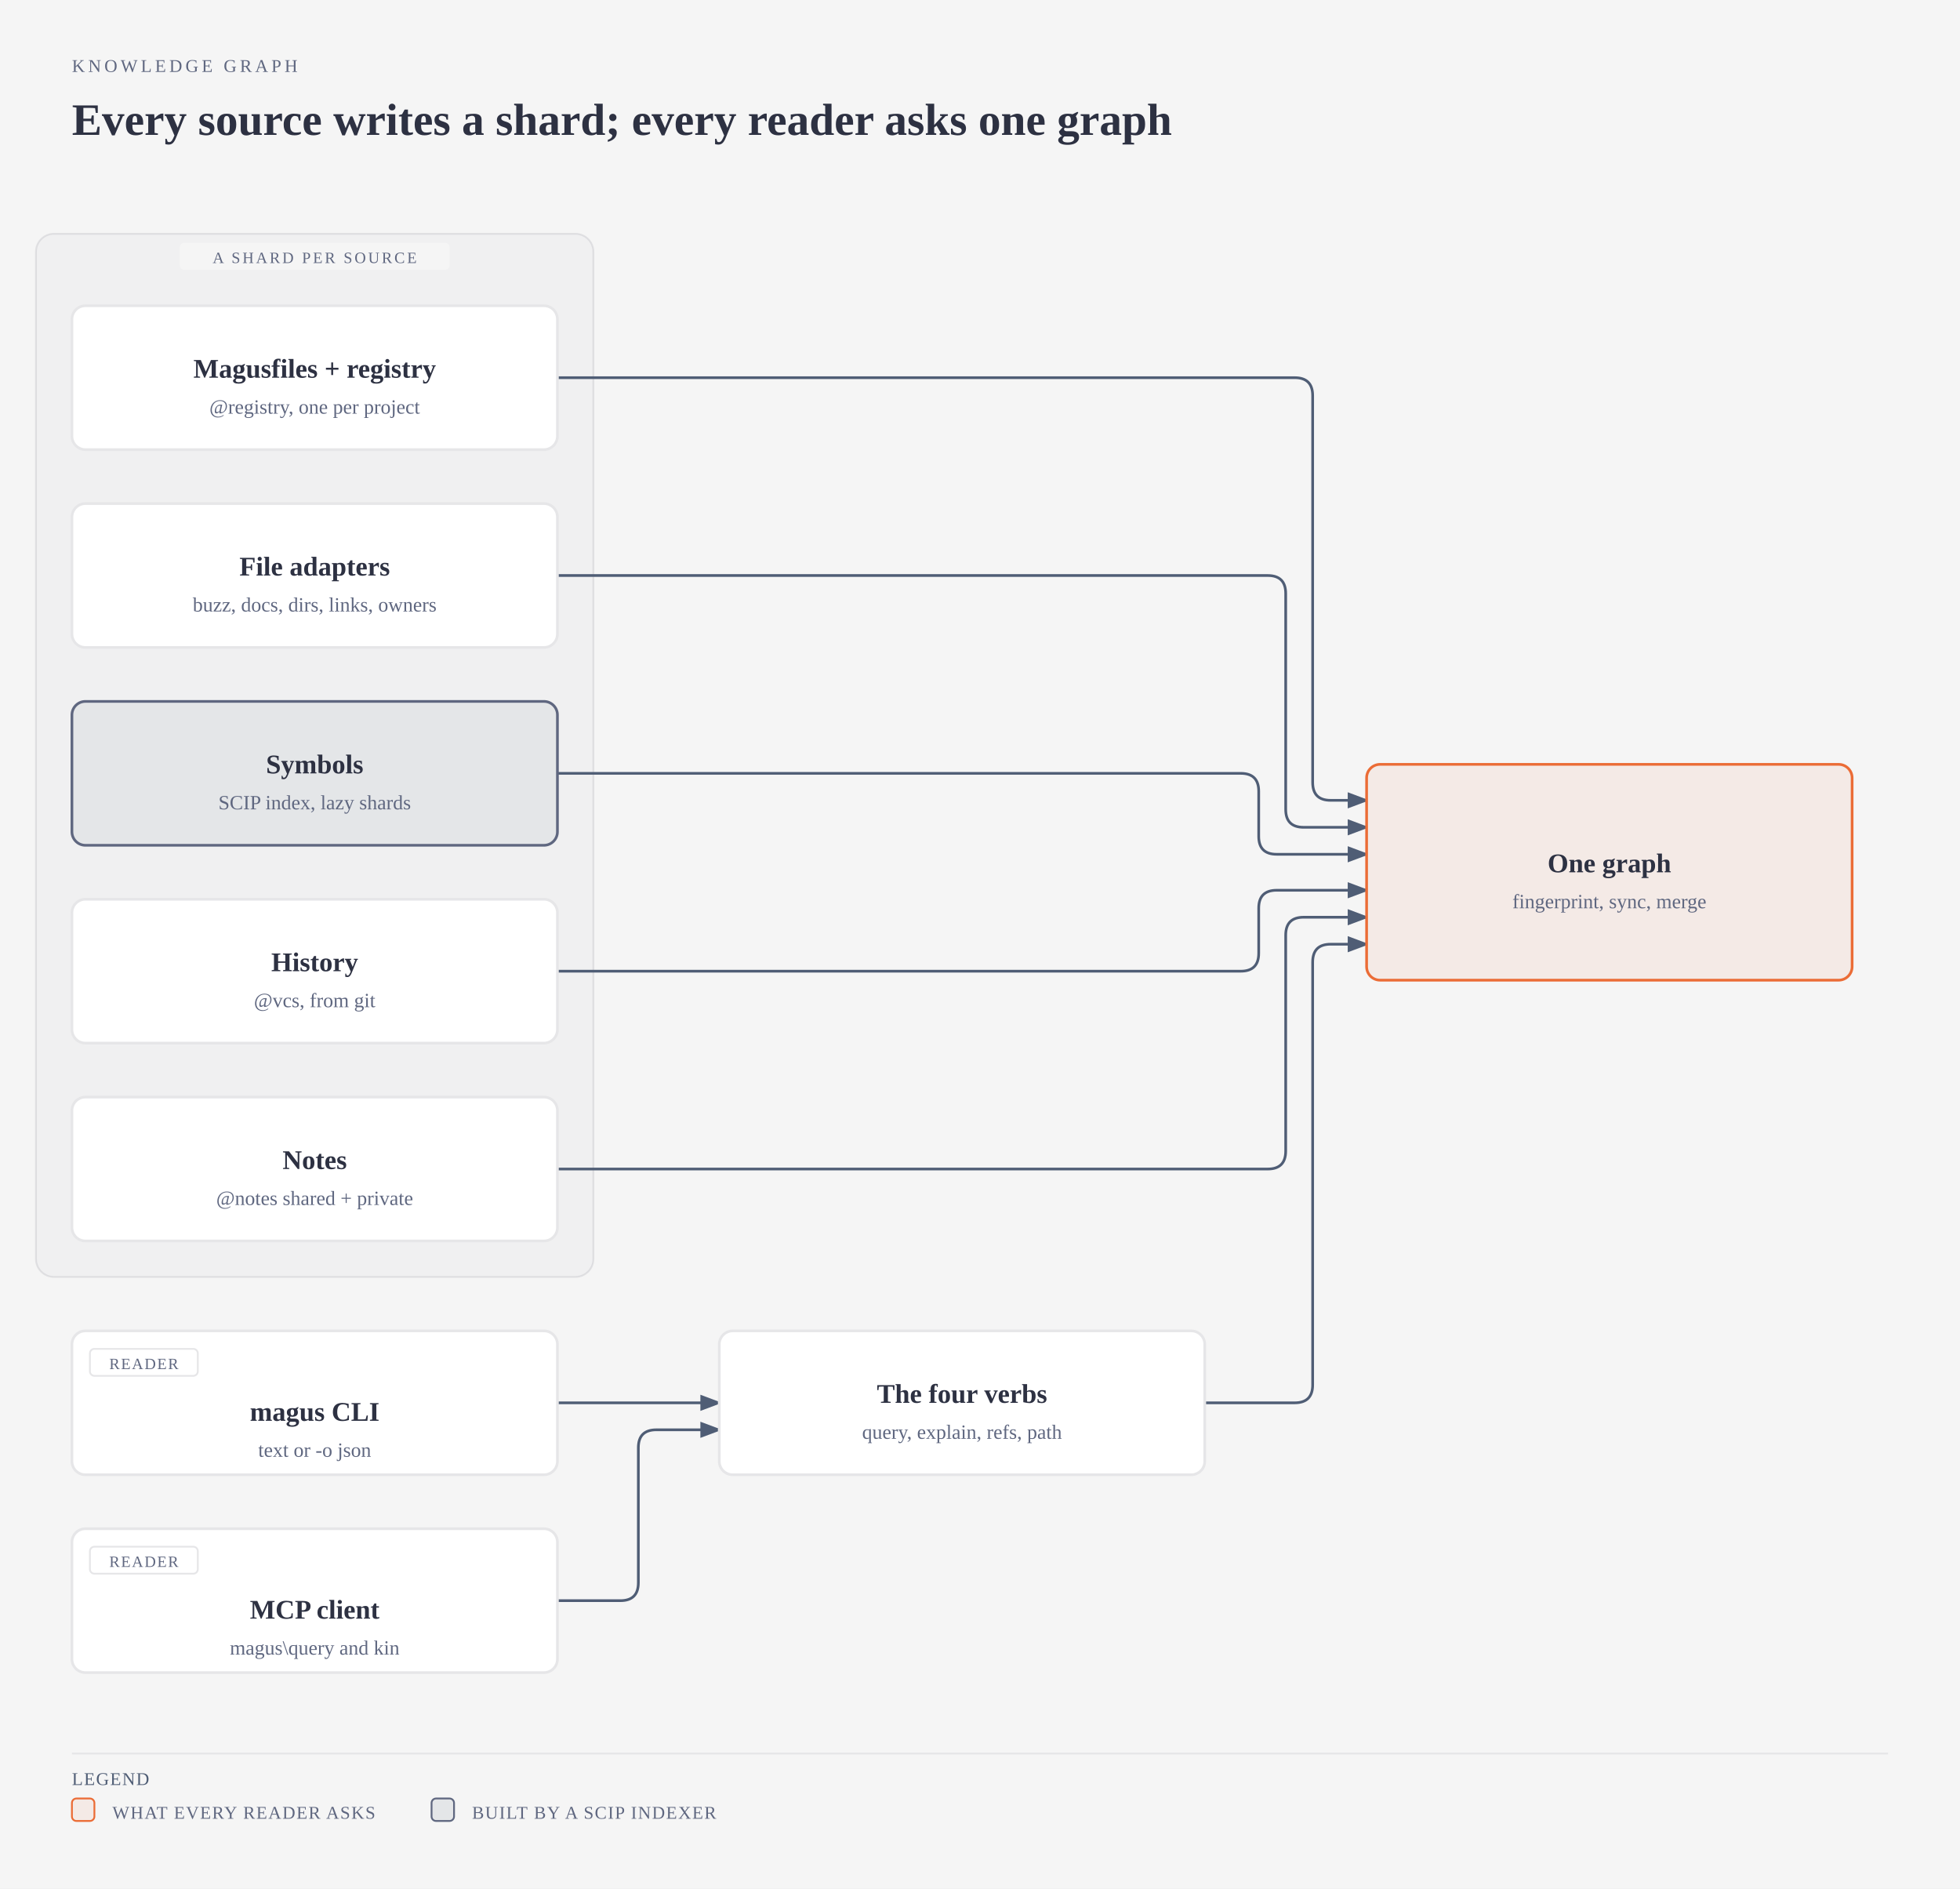
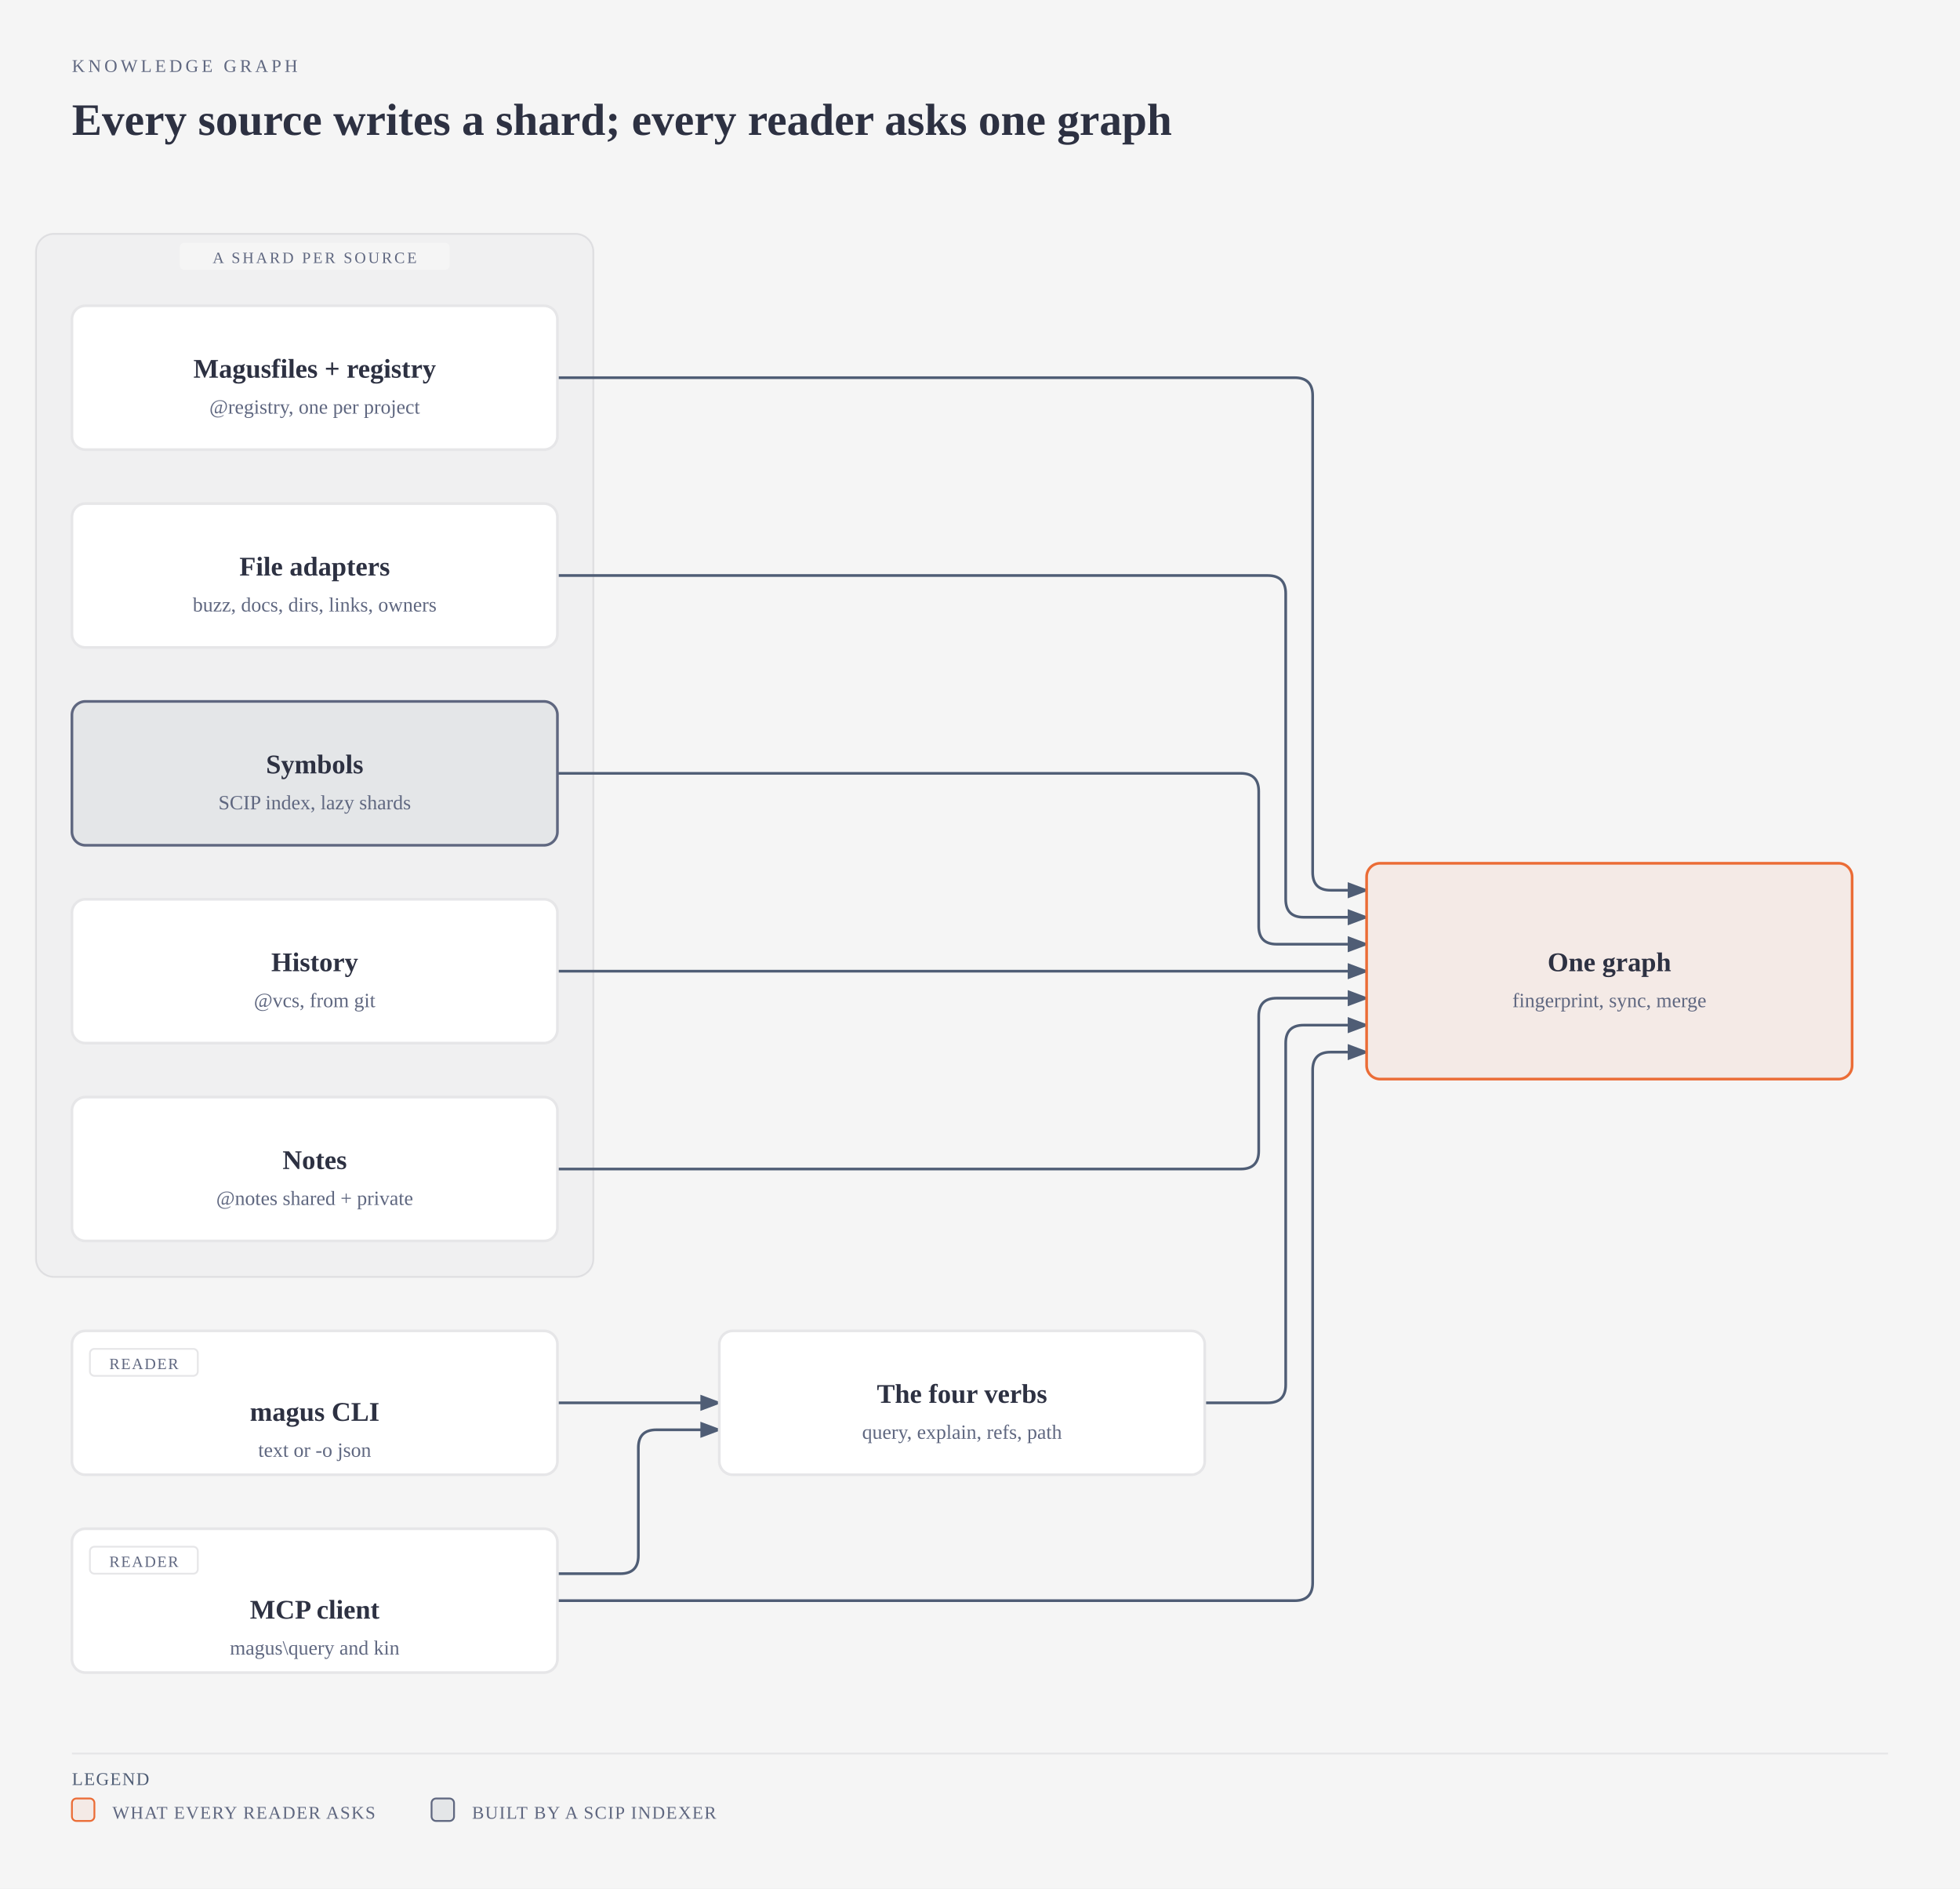
<svg xmlns="http://www.w3.org/2000/svg" viewBox="0 0 872 840" width="872" height="840" role="img" aria-labelledby="knowledge-graph-title knowledge-graph-desc" class="magus-diagram">
  <defs>
    <marker id="knowledge-graph-arrow-default" markerWidth="8" markerHeight="6" refX="7" refY="3" orient="auto">
      <polygon points="0 0, 8 3, 0 6" fill="#4f5d75" />
    </marker>
    <marker id="knowledge-graph-arrow-accent" markerWidth="8" markerHeight="6" refX="7" refY="3" orient="auto">
      <polygon points="0 0, 8 3, 0 6" fill="#eb6c36" />
    </marker>
    <marker id="knowledge-graph-arrow-link" markerWidth="8" markerHeight="6" refX="7" refY="3" orient="auto">
      <polygon points="0 0, 8 3, 0 6" fill="#2e5aa8" />
    </marker>
  </defs>
  <rect width="100%" height="100%" fill="#f5f5f5" />
  <text x="32" y="32" fill="#5f6780" font-size="8" font-family="var(--pico-font-family-monospace, monospace)" style="font-variant-ligatures:none" letter-spacing="0.18em">KNOWLEDGE GRAPH</text>
  <text x="32" y="60" fill="#2d3142" font-size="20" font-weight="600" font-family="var(--pico-font-family, sans-serif)">Every source writes a shard; every reader asks one graph</text>
  <g transform="translate(0,40)">
    <rect x="16" y="64" width="248" height="464" rx="8" fill="#2d3142" fill-opacity="0.02" stroke="#2d3142" stroke-opacity="0.1" stroke-width="0.8" />
    <rect x="80" y="68" width="120" height="12" rx="2" fill="#f5f5f5" />
    <text x="140" y="77" fill="#5f6780" font-size="7" font-family="var(--pico-font-family-monospace, monospace)" style="font-variant-ligatures:none" text-anchor="middle" letter-spacing="0.14em">A SHARD PER SOURCE</text>
-     <path data-edge="external:Magusfiles + registry-&gt;internal/graph/knowledge" id="knowledge-graph-edge-external_3aMagusfiles_20_2b_20registry-internal_2fgraph_2fknowledge" d="M 248 128 L 576 128 Q 584 128 584 136 L 584 308 Q 584 316 592 316 L 608 316" fill="none" stroke="#4f5d75" stroke-width="1.2" marker-end="url(#knowledge-graph-arrow-default)" />
-     <path data-edge="external:File adapters-&gt;internal/graph/knowledge" id="knowledge-graph-edge-external_3aFile_20adapters-internal_2fgraph_2fknowledge" d="M 248 216 L 564 216 Q 572 216 572 224 L 572 320 Q 572 328 580 328 L 608 328" fill="none" stroke="#4f5d75" stroke-width="1.2" marker-end="url(#knowledge-graph-arrow-default)" />
-     <path data-edge="external:Symbols-&gt;internal/graph/knowledge" id="knowledge-graph-edge-external_3aSymbols-internal_2fgraph_2fknowledge" d="M 248 304 L 552 304 Q 560 304 560 312 L 560 332 Q 560 340 568 340 L 608 340" fill="none" stroke="#4f5d75" stroke-width="1.2" marker-end="url(#knowledge-graph-arrow-default)" />
-     <path data-edge="external:History-&gt;internal/graph/knowledge" id="knowledge-graph-edge-external_3aHistory-internal_2fgraph_2fknowledge" d="M 248 392 L 552 392 Q 560 392 560 384 L 560 364 Q 560 356 568 356 L 608 356" fill="none" stroke="#4f5d75" stroke-width="1.2" marker-end="url(#knowledge-graph-arrow-default)" />
-     <path data-edge="external:Notes-&gt;internal/graph/knowledge" id="knowledge-graph-edge-external_3aNotes-internal_2fgraph_2fknowledge" d="M 248 480 L 564 480 Q 572 480 572 472 L 572 376 Q 572 368 580 368 L 608 368" fill="none" stroke="#4f5d75" stroke-width="1.2" marker-end="url(#knowledge-graph-arrow-default)" />
-     <path data-edge=".-&gt;internal/graph/knowledge" id="knowledge-graph-edge-_2e-internal_2fgraph_2fknowledge" d="M 536 584 L 576 584 Q 584 584 584 576 L 584 388 Q 584 380 592 380 L 608 380" fill="none" stroke="#4f5d75" stroke-width="1.2" marker-end="url(#knowledge-graph-arrow-default)" />
+     <path data-edge="external:Magusfiles + registry-&gt;internal/graph/knowledge" id="knowledge-graph-edge-external_3aMagusfiles_20_2b_20registry-internal_2fgraph_2fknowledge" d="M 248 128 L 576 128 Q 584 128 584 136 L 584 348 Q 584 356 592 356 L 608 356" fill="none" stroke="#4f5d75" stroke-width="1.2" marker-end="url(#knowledge-graph-arrow-default)" />
+     <path data-edge="external:File adapters-&gt;internal/graph/knowledge" id="knowledge-graph-edge-external_3aFile_20adapters-internal_2fgraph_2fknowledge" d="M 248 216 L 564 216 Q 572 216 572 224 L 572 360 Q 572 368 580 368 L 608 368" fill="none" stroke="#4f5d75" stroke-width="1.2" marker-end="url(#knowledge-graph-arrow-default)" />
+     <path data-edge="external:Symbols-&gt;internal/graph/knowledge" id="knowledge-graph-edge-external_3aSymbols-internal_2fgraph_2fknowledge" d="M 248 304 L 552 304 Q 560 304 560 312 L 560 372 Q 560 380 568 380 L 608 380" fill="none" stroke="#4f5d75" stroke-width="1.2" marker-end="url(#knowledge-graph-arrow-default)" />
+     <path data-edge="external:History-&gt;internal/graph/knowledge" id="knowledge-graph-edge-external_3aHistory-internal_2fgraph_2fknowledge" d="M 248 392 L 608 392" fill="none" stroke="#4f5d75" stroke-width="1.2" marker-end="url(#knowledge-graph-arrow-default)" />
+     <path data-edge="external:Notes-&gt;internal/graph/knowledge" id="knowledge-graph-edge-external_3aNotes-internal_2fgraph_2fknowledge" d="M 248 480 L 552 480 Q 560 480 560 472 L 560 412 Q 560 404 568 404 L 608 404" fill="none" stroke="#4f5d75" stroke-width="1.2" marker-end="url(#knowledge-graph-arrow-default)" />
+     <path data-edge=".-&gt;internal/graph/knowledge" id="knowledge-graph-edge-_2e-internal_2fgraph_2fknowledge" d="M 536 584 L 564 584 Q 572 584 572 576 L 572 424 Q 572 416 580 416 L 608 416" fill="none" stroke="#4f5d75" stroke-width="1.2" marker-end="url(#knowledge-graph-arrow-default)" />
    <path data-edge="cmd/magus-&gt;." id="knowledge-graph-edge-cmd_2fmagus-_2e" d="M 248 584 L 320 584" fill="none" stroke="#4f5d75" stroke-width="1.2" marker-end="url(#knowledge-graph-arrow-default)" />
-     <path data-edge="internal/handler/mcp-&gt;." id="knowledge-graph-edge-internal_2fhandler_2fmcp-_2e" d="M 248 672 L 276 672 Q 284 672 284 664 L 284 604 Q 284 596 292 596 L 320 596" fill="none" stroke="#4f5d75" stroke-width="1.2" marker-end="url(#knowledge-graph-arrow-default)" />
+     <path data-edge="internal/handler/mcp-&gt;internal/graph/knowledge" id="knowledge-graph-edge-internal_2fhandler_2fmcp-internal_2fgraph_2fknowledge" d="M 248 672 L 576 672 Q 584 672 584 664 L 584 436 Q 584 428 592 428 L 608 428" fill="none" stroke="#4f5d75" stroke-width="1.2" marker-end="url(#knowledge-graph-arrow-default)" />
+     <path data-edge="internal/handler/mcp-&gt;." id="knowledge-graph-edge-internal_2fhandler_2fmcp-_2e" d="M 248 660 L 276 660 Q 284 660 284 652 L 284 604 Q 284 596 292 596 L 320 596" fill="none" stroke="#4f5d75" stroke-width="1.2" marker-end="url(#knowledge-graph-arrow-default)" />
    <g data-node="external:Magusfiles + registry">
      <rect x="32" y="96" width="216" height="64" rx="6" fill="#f5f5f5" />
      <rect x="32" y="96" width="216" height="64" rx="6" fill="#ffffff" stroke="#e6e6e8" stroke-width="1.2" />
      <text x="140" y="128" fill="#2d3142" font-size="12" font-weight="600" font-family="var(--pico-font-family, sans-serif)" text-anchor="middle">Magusfiles + registry</text>
      <text x="140" y="144" fill="#5f6780" font-size="9" font-family="var(--pico-font-family-monospace, monospace)" style="font-variant-ligatures:none" text-anchor="middle">@registry, one per project</text>
    </g>
    <g data-node="external:File adapters">
      <rect x="32" y="184" width="216" height="64" rx="6" fill="#f5f5f5" />
      <rect x="32" y="184" width="216" height="64" rx="6" fill="#ffffff" stroke="#e6e6e8" stroke-width="1.2" />
      <text x="140" y="216" fill="#2d3142" font-size="12" font-weight="600" font-family="var(--pico-font-family, sans-serif)" text-anchor="middle">File adapters</text>
      <text x="140" y="232" fill="#5f6780" font-size="9" font-family="var(--pico-font-family-monospace, monospace)" style="font-variant-ligatures:none" text-anchor="middle">buzz, docs, dirs, links, owners</text>
    </g>
    <g data-node="external:Symbols">
      <rect x="32" y="272" width="216" height="64" rx="6" fill="#f5f5f5" />
      <rect x="32" y="272" width="216" height="64" rx="6" fill="#4f5d75" fill-opacity="0.1" stroke="#5f6780" stroke-width="1.2" />
      <text x="140" y="304" fill="#2d3142" font-size="12" font-weight="600" font-family="var(--pico-font-family, sans-serif)" text-anchor="middle">Symbols</text>
      <text x="140" y="320" fill="#5f6780" font-size="9" font-family="var(--pico-font-family-monospace, monospace)" style="font-variant-ligatures:none" text-anchor="middle">SCIP index, lazy shards</text>
    </g>
    <g data-node="external:History">
      <rect x="32" y="360" width="216" height="64" rx="6" fill="#f5f5f5" />
      <rect x="32" y="360" width="216" height="64" rx="6" fill="#ffffff" stroke="#e6e6e8" stroke-width="1.2" />
      <text x="140" y="392" fill="#2d3142" font-size="12" font-weight="600" font-family="var(--pico-font-family, sans-serif)" text-anchor="middle">History</text>
      <text x="140" y="408" fill="#5f6780" font-size="9" font-family="var(--pico-font-family-monospace, monospace)" style="font-variant-ligatures:none" text-anchor="middle">@vcs, from git</text>
    </g>
    <g data-node="external:Notes">
      <rect x="32" y="448" width="216" height="64" rx="6" fill="#f5f5f5" />
      <rect x="32" y="448" width="216" height="64" rx="6" fill="#ffffff" stroke="#e6e6e8" stroke-width="1.2" />
      <text x="140" y="480" fill="#2d3142" font-size="12" font-weight="600" font-family="var(--pico-font-family, sans-serif)" text-anchor="middle">Notes</text>
      <text x="140" y="496" fill="#5f6780" font-size="9" font-family="var(--pico-font-family-monospace, monospace)" style="font-variant-ligatures:none" text-anchor="middle">@notes shared + private</text>
    </g>
    <g data-node="internal/graph/knowledge" data-anchor="internal/graph/knowledge">
-       <rect x="608" y="300" width="216" height="96" rx="6" fill="#f5f5f5" />
-       <rect x="608" y="300" width="216" height="96" rx="6" fill="#f4eae6" stroke="#eb6c36" stroke-width="1.2" />
-       <text x="716" y="348" fill="#2d3142" font-size="12" font-weight="600" font-family="var(--pico-font-family, sans-serif)" text-anchor="middle">One graph</text>
-       <text x="716" y="364" fill="#5f6780" font-size="9" font-family="var(--pico-font-family-monospace, monospace)" style="font-variant-ligatures:none" text-anchor="middle">fingerprint, sync, merge</text>
+       <rect x="608" y="344" width="216" height="96" rx="6" fill="#f5f5f5" />
+       <rect x="608" y="344" width="216" height="96" rx="6" fill="#f4eae6" stroke="#eb6c36" stroke-width="1.2" />
+       <text x="716" y="392" fill="#2d3142" font-size="12" font-weight="600" font-family="var(--pico-font-family, sans-serif)" text-anchor="middle">One graph</text>
+       <text x="716" y="408" fill="#5f6780" font-size="9" font-family="var(--pico-font-family-monospace, monospace)" style="font-variant-ligatures:none" text-anchor="middle">fingerprint, sync, merge</text>
    </g>
    <g data-node="." data-anchor=".">
      <rect x="320" y="552" width="216" height="64" rx="6" fill="#f5f5f5" />
      <rect x="320" y="552" width="216" height="64" rx="6" fill="#ffffff" stroke="#e6e6e8" stroke-width="1.2" />
      <text x="428" y="584" fill="#2d3142" font-size="12" font-weight="600" font-family="var(--pico-font-family, sans-serif)" text-anchor="middle">The four verbs</text>
      <text x="428" y="600" fill="#5f6780" font-size="9" font-family="var(--pico-font-family-monospace, monospace)" style="font-variant-ligatures:none" text-anchor="middle">query, explain, refs, path</text>
    </g>
    <g data-node="cmd/magus" data-anchor="cmd/magus">
      <rect x="32" y="552" width="216" height="64" rx="6" fill="#f5f5f5" />
      <rect x="32" y="552" width="216" height="64" rx="6" fill="#ffffff" stroke="#e6e6e8" stroke-width="1.2" />
      <rect x="40" y="560" width="48" height="12" rx="2" fill="none" stroke="#e6e6e8" stroke-width="0.8" />
      <text x="64" y="569" fill="#5f6780" font-size="7" font-family="var(--pico-font-family-monospace, monospace)" style="font-variant-ligatures:none" text-anchor="middle" letter-spacing="0.08em">READER</text>
      <text x="140" y="592" fill="#2d3142" font-size="12" font-weight="600" font-family="var(--pico-font-family, sans-serif)" text-anchor="middle">magus CLI</text>
      <text x="140" y="608" fill="#5f6780" font-size="9" font-family="var(--pico-font-family-monospace, monospace)" style="font-variant-ligatures:none" text-anchor="middle">text or -o json</text>
    </g>
    <g data-node="internal/handler/mcp" data-anchor="internal/handler/mcp">
      <rect x="32" y="640" width="216" height="64" rx="6" fill="#f5f5f5" />
      <rect x="32" y="640" width="216" height="64" rx="6" fill="#ffffff" stroke="#e6e6e8" stroke-width="1.2" />
      <rect x="40" y="648" width="48" height="12" rx="2" fill="none" stroke="#e6e6e8" stroke-width="0.8" />
      <text x="64" y="657" fill="#5f6780" font-size="7" font-family="var(--pico-font-family-monospace, monospace)" style="font-variant-ligatures:none" text-anchor="middle" letter-spacing="0.08em">READER</text>
      <text x="140" y="680" fill="#2d3142" font-size="12" font-weight="600" font-family="var(--pico-font-family, sans-serif)" text-anchor="middle">MCP client</text>
      <text x="140" y="696" fill="#5f6780" font-size="9" font-family="var(--pico-font-family-monospace, monospace)" style="font-variant-ligatures:none" text-anchor="middle">magus\query and kin</text>
    </g>
    <line x1="32" y1="740" x2="840" y2="740" stroke="#e6e6e8" stroke-width="0.8" />
    <text x="32" y="754" fill="#4f5d75" font-size="8" font-family="var(--pico-font-family-monospace, monospace)" style="font-variant-ligatures:none" letter-spacing="0.06em">LEGEND</text>
    <rect x="32" y="760" width="10" height="10" rx="2" fill="#f4eae6" stroke="#eb6c36" stroke-width="0.8" />
    <text x="50" y="769" fill="#5f6780" font-size="8" font-family="var(--pico-font-family-monospace, monospace)" style="font-variant-ligatures:none" letter-spacing="0.06em">WHAT EVERY READER ASKS</text>
    <rect x="192" y="760" width="10" height="10" rx="2" fill="#4f5d75" fill-opacity="0.1" stroke="#5f6780" stroke-width="0.8" />
    <text x="210" y="769" fill="#5f6780" font-size="8" font-family="var(--pico-font-family-monospace, monospace)" style="font-variant-ligatures:none" letter-spacing="0.06em">BUILT BY A SCIP INDEXER</text>
  </g>
</svg>
